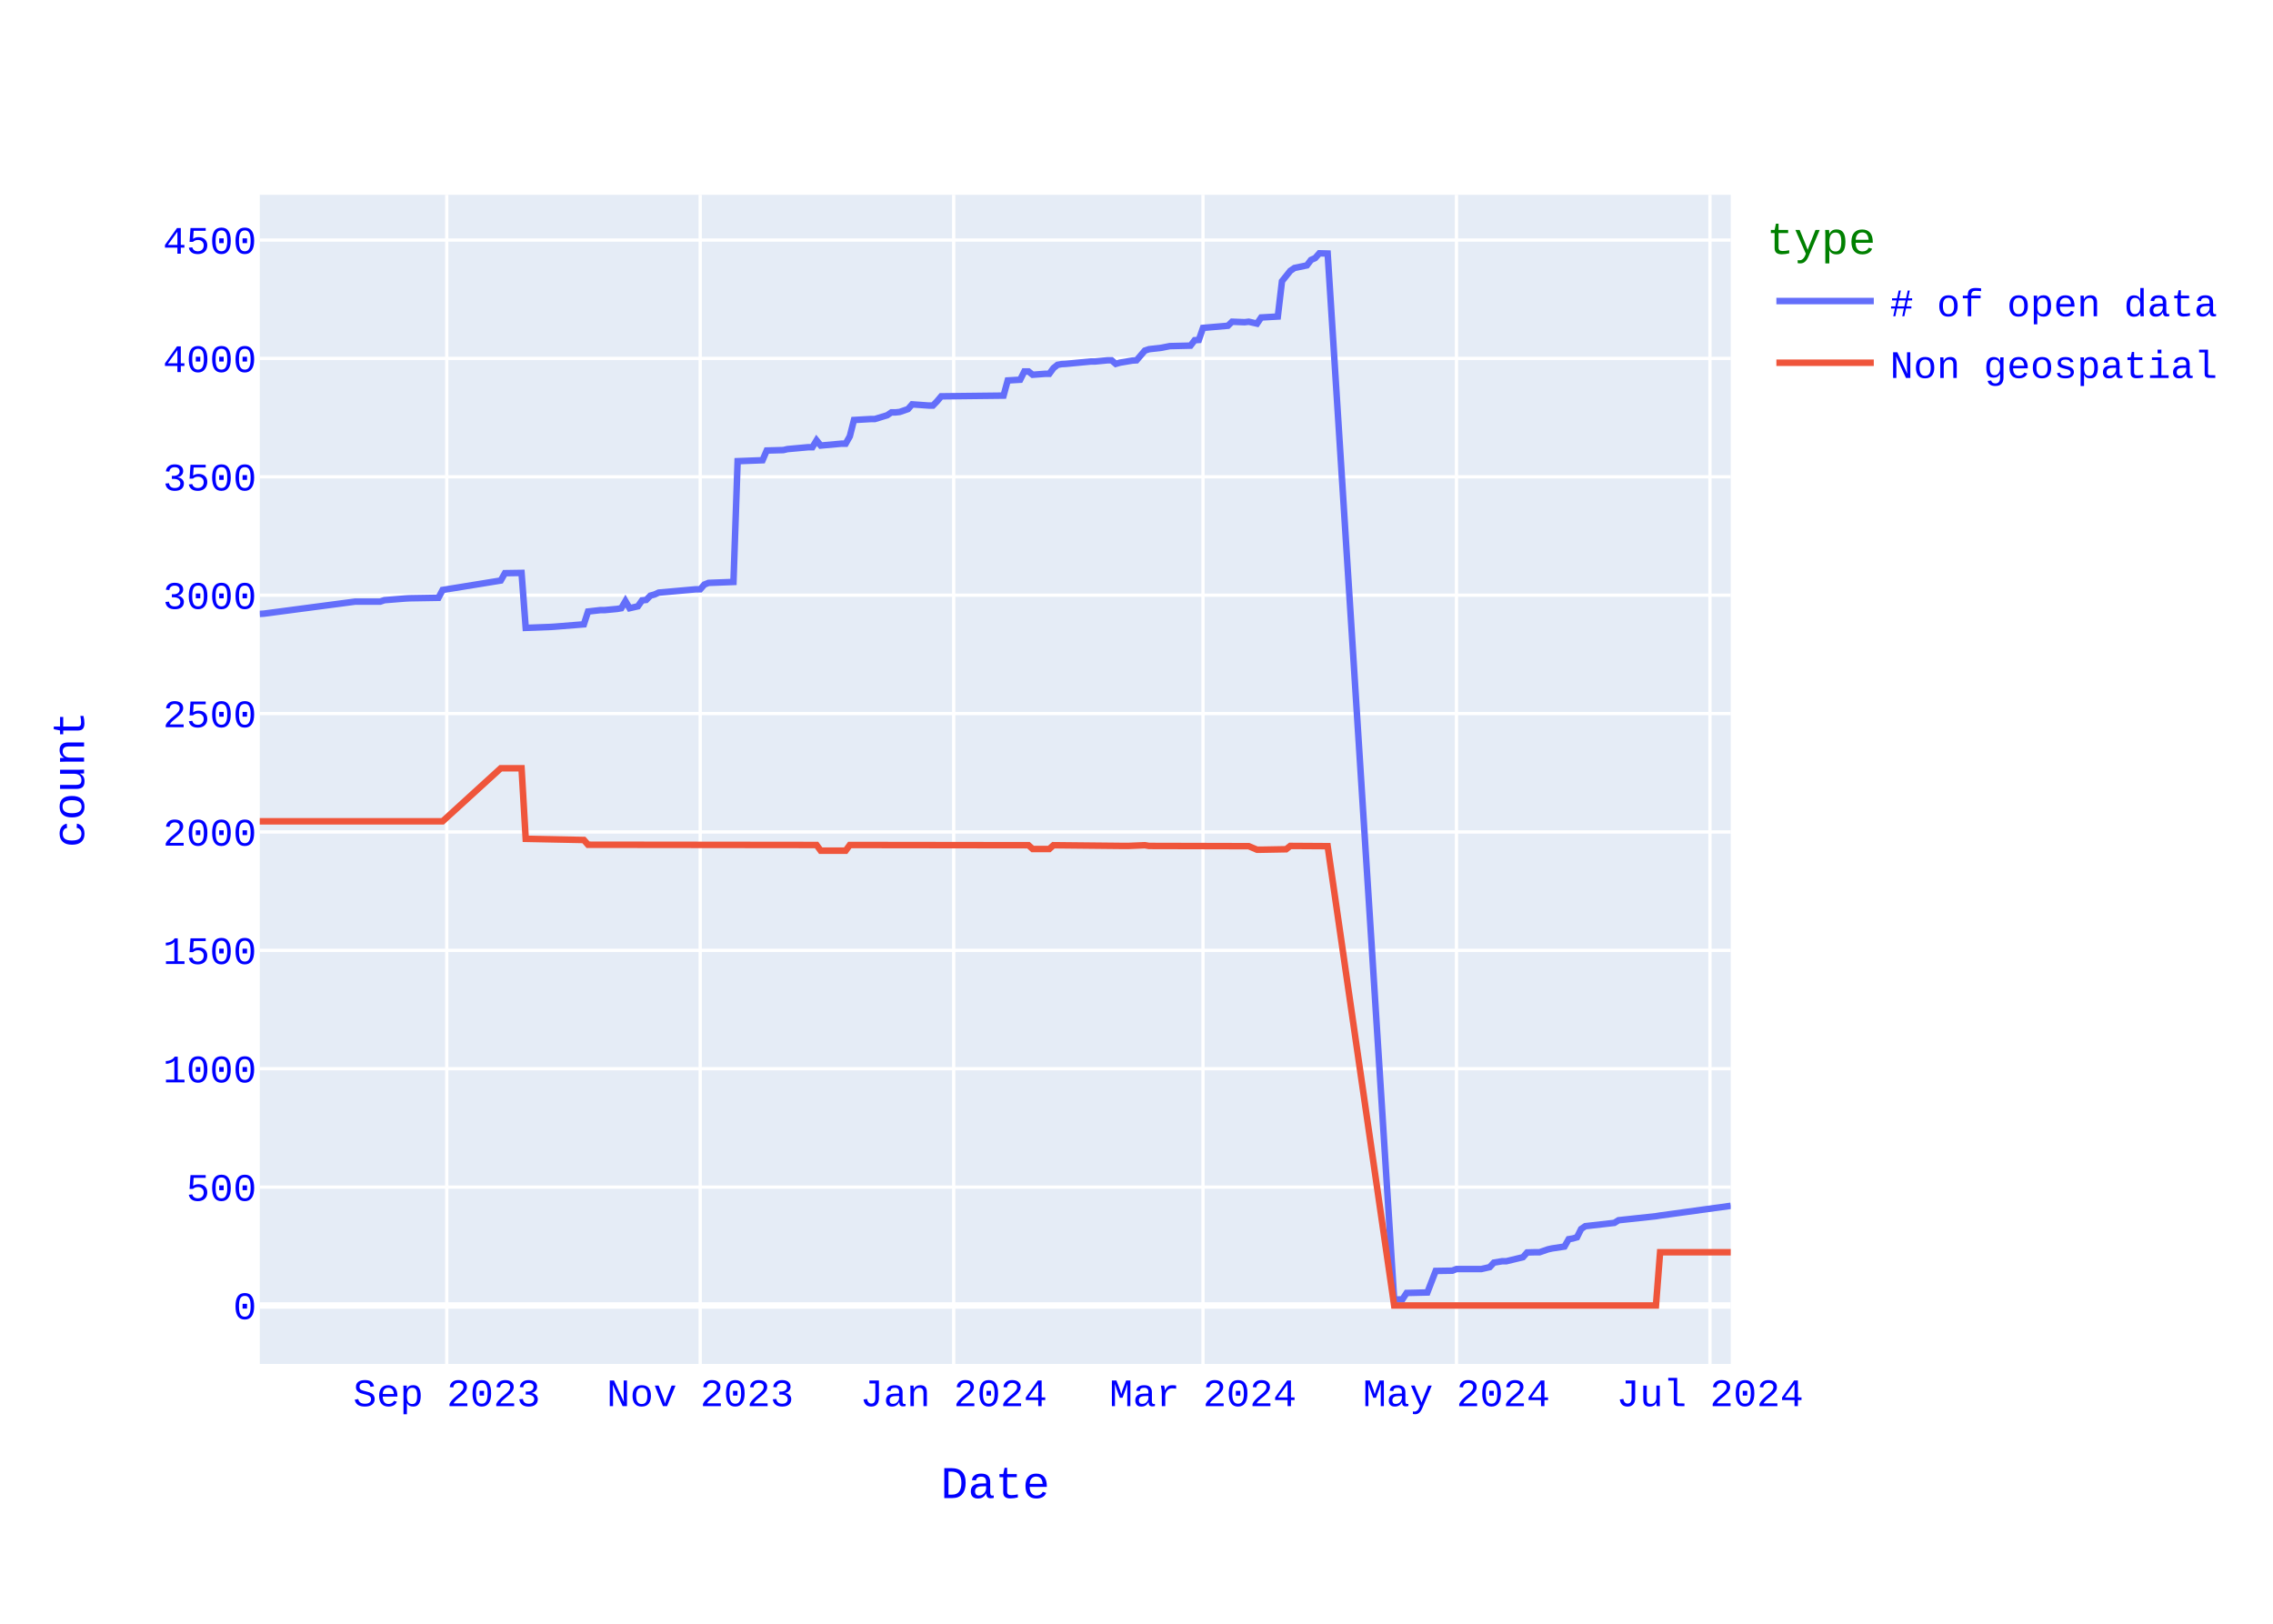
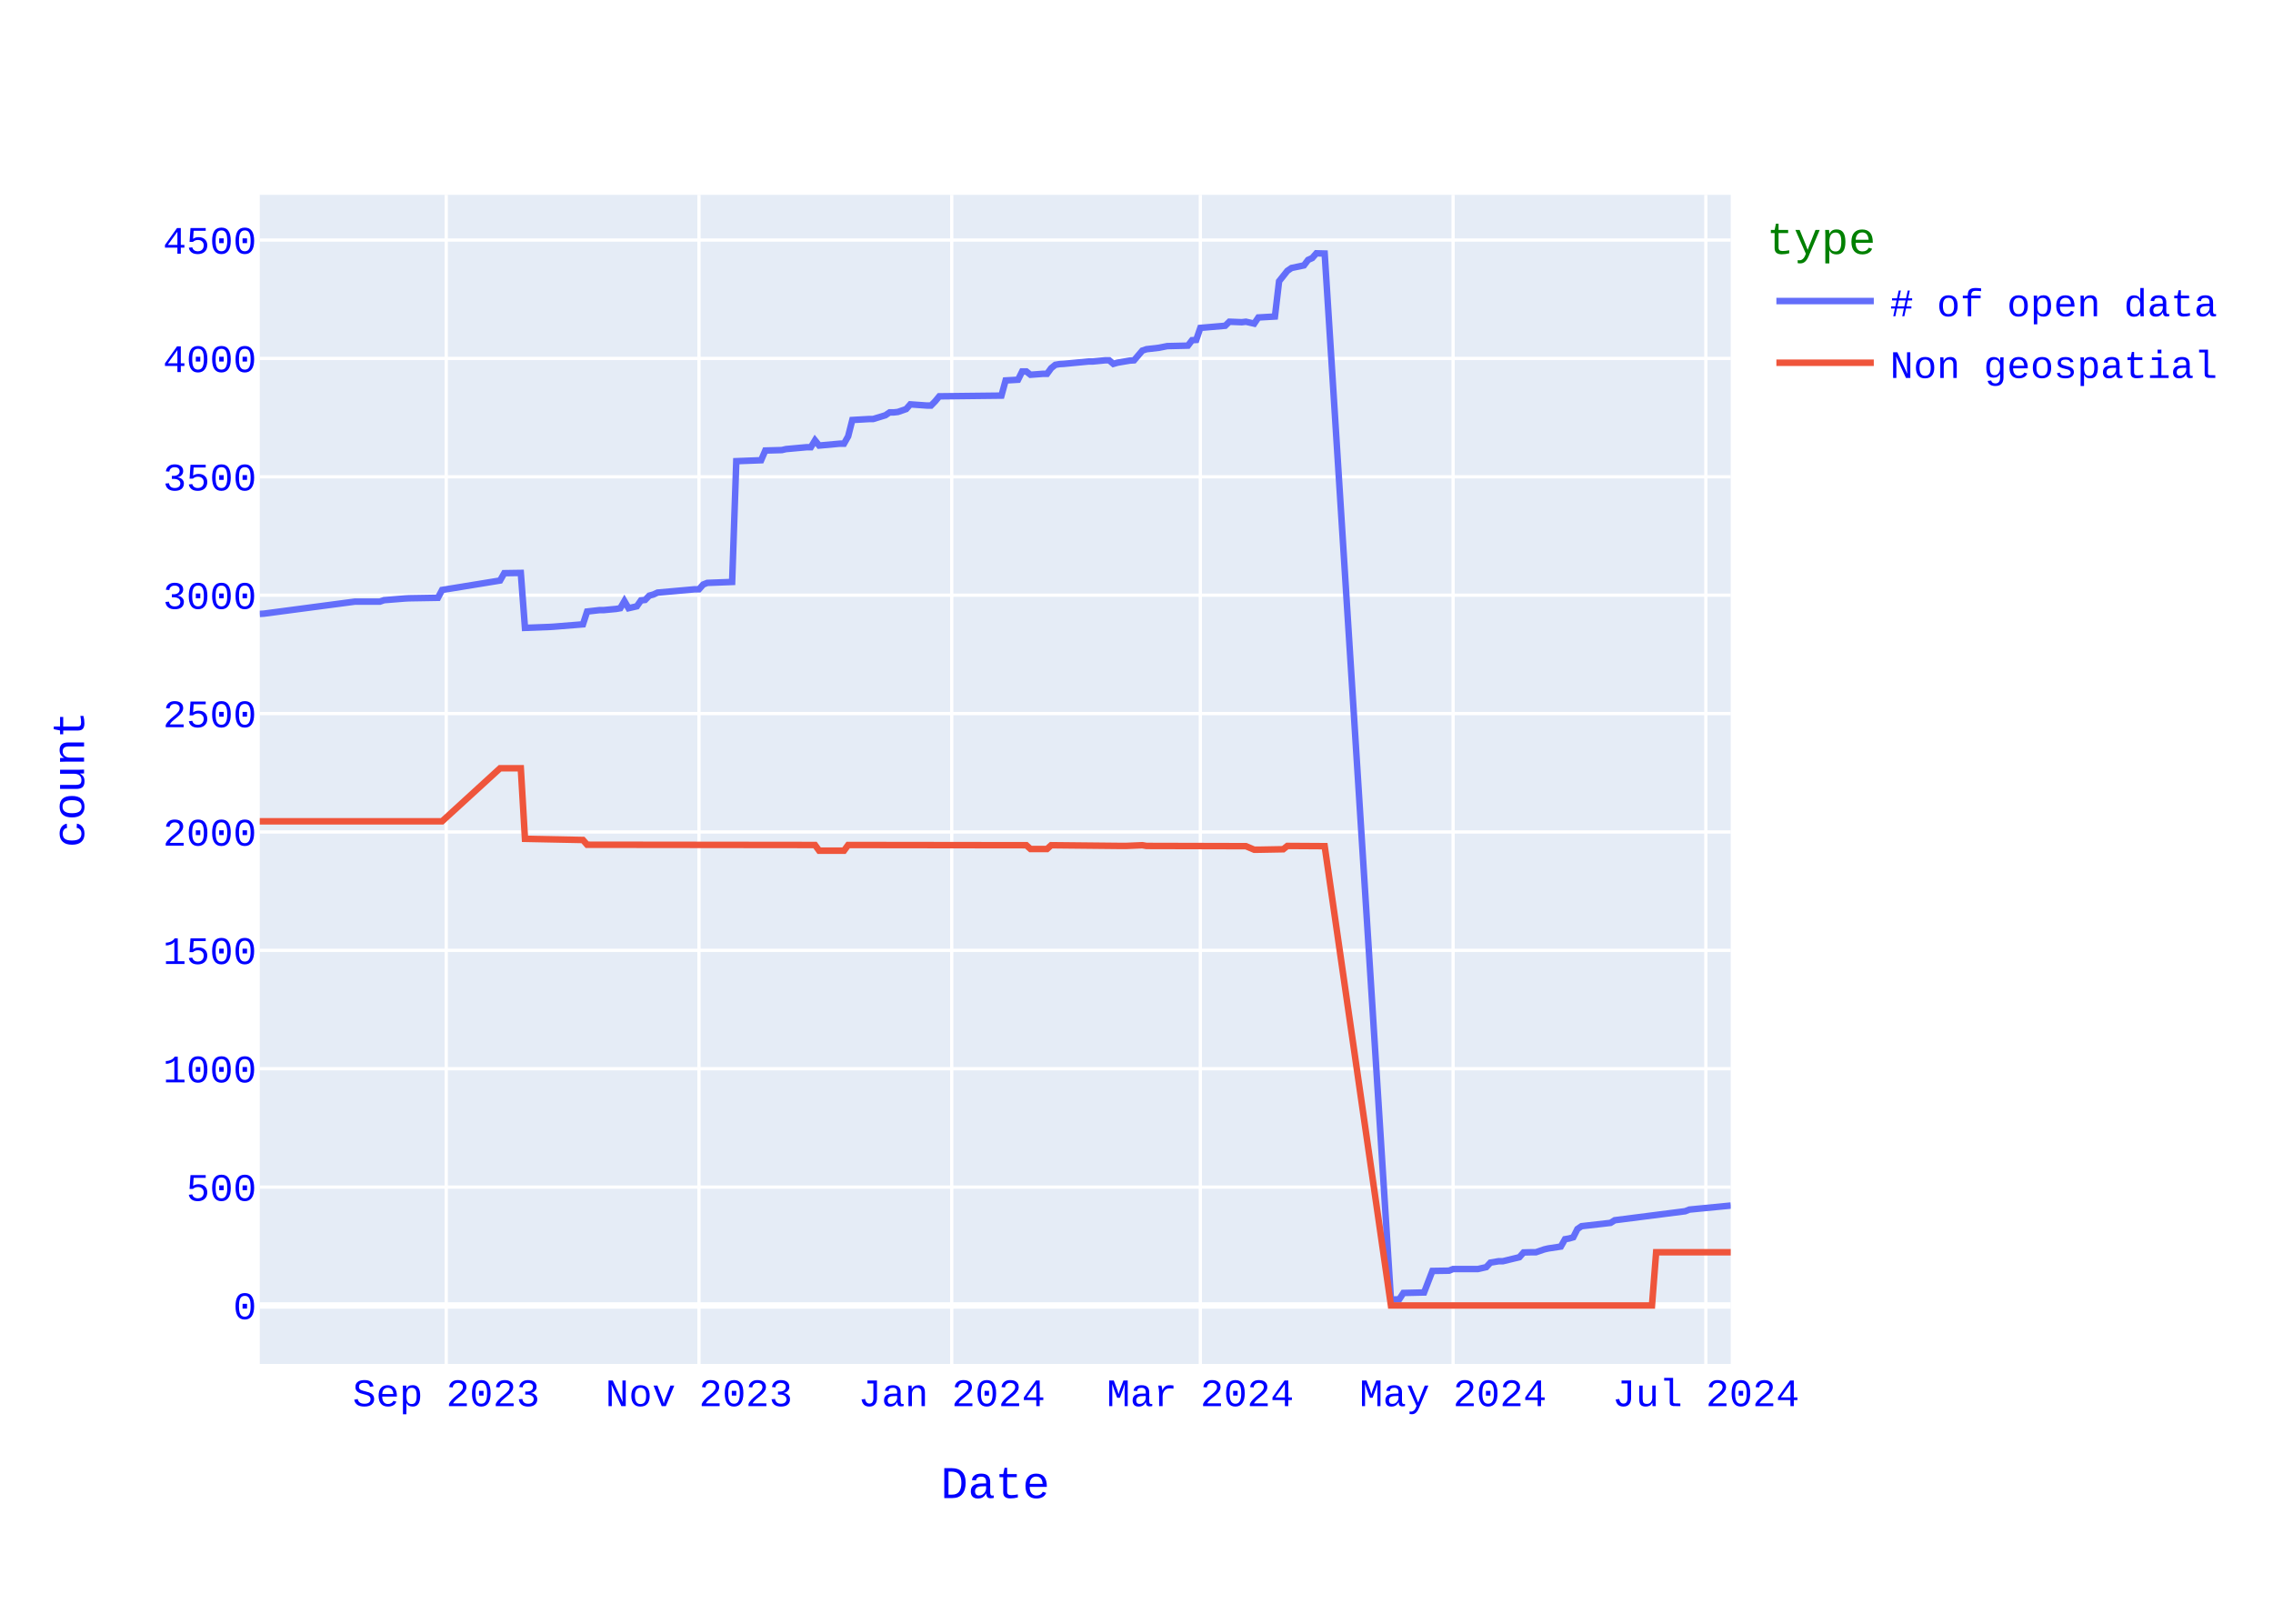
<svg xmlns="http://www.w3.org/2000/svg" class="main-svg" width="700" height="500" style="" viewBox="0 0 700 500">
  <rect x="0" y="0" width="700" height="500" style="fill: rgb(255, 255, 255); fill-opacity: 1;" />
-   <defs id="defs-fe9674">
+   <defs id="defs-d09c32">
    <g class="clips">
-       <clipPath id="clipfe9674xyplot" class="plotclip">
+       <clipPath id="clipd09c32xyplot" class="plotclip">
        <rect width="453" height="360" />
      </clipPath>
-       <clipPath class="axesclip" id="clipfe9674x">
+       <clipPath class="axesclip" id="clipd09c32x">
        <rect x="80" y="0" width="453" height="500" />
      </clipPath>
-       <clipPath class="axesclip" id="clipfe9674y">
+       <clipPath class="axesclip" id="clipd09c32y">
        <rect x="0" y="60" width="700" height="360" />
      </clipPath>
-       <clipPath class="axesclip" id="clipfe9674xy">
+       <clipPath class="axesclip" id="clipd09c32xy">
        <rect x="80" y="60" width="453" height="360" />
      </clipPath>
    </g>
    <g class="gradients" />
    <g class="patterns" />
  </defs>
  <g class="bglayer">
    <rect class="bg" x="80" y="60" width="453" height="360" style="fill: rgb(229, 236, 246); fill-opacity: 1; stroke-width: 0;" />
  </g>
  <g class="layer-below">
    <g class="imagelayer" />
    <g class="shapelayer" />
  </g>
  <g class="cartesianlayer">
    <g class="subplot xy">
      <g class="layer-subplot">
        <g class="shapelayer" />
        <g class="imagelayer" />
      </g>
      <g class="minor-gridlayer">
        <g class="x" />
        <g class="y" />
      </g>
      <g class="gridlayer">
        <g class="x">
-           <path class="xgrid crisp" transform="translate(137.58,0)" d="M0,60v360" style="stroke: rgb(255, 255, 255); stroke-opacity: 1; stroke-width: 1px;" />
-           <path class="xgrid crisp" transform="translate(215.64,0)" d="M0,60v360" style="stroke: rgb(255, 255, 255); stroke-opacity: 1; stroke-width: 1px;" />
-           <path class="xgrid crisp" transform="translate(293.7,0)" d="M0,60v360" style="stroke: rgb(255, 255, 255); stroke-opacity: 1; stroke-width: 1px;" />
-           <path class="xgrid crisp" transform="translate(370.48,0)" d="M0,60v360" style="stroke: rgb(255, 255, 255); stroke-opacity: 1; stroke-width: 1px;" />
-           <path class="xgrid crisp" transform="translate(448.54,0)" d="M0,60v360" style="stroke: rgb(255, 255, 255); stroke-opacity: 1; stroke-width: 1px;" />
-           <path class="xgrid crisp" transform="translate(526.6,0)" d="M0,60v360" style="stroke: rgb(255, 255, 255); stroke-opacity: 1; stroke-width: 1px;" />
+           <path class="xgrid crisp" transform="translate(137.42,0)" d="M0,60v360" style="stroke: rgb(255, 255, 255); stroke-opacity: 1; stroke-width: 1px;" />
+           <path class="xgrid crisp" transform="translate(215.26,0)" d="M0,60v360" style="stroke: rgb(255, 255, 255); stroke-opacity: 1; stroke-width: 1px;" />
+           <path class="xgrid crisp" transform="translate(293.1,0)" d="M0,60v360" style="stroke: rgb(255, 255, 255); stroke-opacity: 1; stroke-width: 1px;" />
+           <path class="xgrid crisp" transform="translate(369.66,0)" d="M0,60v360" style="stroke: rgb(255, 255, 255); stroke-opacity: 1; stroke-width: 1px;" />
+           <path class="xgrid crisp" transform="translate(447.5,0)" d="M0,60v360" style="stroke: rgb(255, 255, 255); stroke-opacity: 1; stroke-width: 1px;" />
+           <path class="xgrid crisp" transform="translate(525.34,0)" d="M0,60v360" style="stroke: rgb(255, 255, 255); stroke-opacity: 1; stroke-width: 1px;" />
        </g>
        <g class="y">
          <path class="ygrid crisp" transform="translate(0,365.55)" d="M80,0h453" style="stroke: rgb(255, 255, 255); stroke-opacity: 1; stroke-width: 1px;" />
          <path class="ygrid crisp" transform="translate(0,329.09)" d="M80,0h453" style="stroke: rgb(255, 255, 255); stroke-opacity: 1; stroke-width: 1px;" />
          <path class="ygrid crisp" transform="translate(0,292.64)" d="M80,0h453" style="stroke: rgb(255, 255, 255); stroke-opacity: 1; stroke-width: 1px;" />
          <path class="ygrid crisp" transform="translate(0,256.19)" d="M80,0h453" style="stroke: rgb(255, 255, 255); stroke-opacity: 1; stroke-width: 1px;" />
          <path class="ygrid crisp" transform="translate(0,219.73)" d="M80,0h453" style="stroke: rgb(255, 255, 255); stroke-opacity: 1; stroke-width: 1px;" />
          <path class="ygrid crisp" transform="translate(0,183.28)" d="M80,0h453" style="stroke: rgb(255, 255, 255); stroke-opacity: 1; stroke-width: 1px;" />
          <path class="ygrid crisp" transform="translate(0,146.82)" d="M80,0h453" style="stroke: rgb(255, 255, 255); stroke-opacity: 1; stroke-width: 1px;" />
          <path class="ygrid crisp" transform="translate(0,110.37)" d="M80,0h453" style="stroke: rgb(255, 255, 255); stroke-opacity: 1; stroke-width: 1px;" />
          <path class="ygrid crisp" transform="translate(0,73.92)" d="M80,0h453" style="stroke: rgb(255, 255, 255); stroke-opacity: 1; stroke-width: 1px;" />
        </g>
      </g>
      <g class="zerolinelayer">
        <path class="yzl zl crisp" transform="translate(0,402)" d="M80,0h453" style="stroke: rgb(255, 255, 255); stroke-opacity: 1; stroke-width: 2px;" />
      </g>
      <path class="xlines-below" />
      <path class="ylines-below" />
      <g class="overlines-below" />
      <g class="xaxislayer-below" />
      <g class="yaxislayer-below" />
      <g class="overaxes-below" />
-       <g class="plot" transform="translate(80,60)" clip-path="url(#clipfe9674xyplot)">
+       <g class="plot" transform="translate(80,60)" clip-path="url(#clipd09c32xyplot)">
        <g class="scatterlayer mlayer">
-           <g class="trace scatter tracedf5a69" style="stroke-miterlimit: 2; opacity: 1;">
+           <g class="trace scatter traceb9ceca" style="stroke-miterlimit: 2; opacity: 1;">
            <g class="fills" />
            <g class="errorbars" />
            <g class="lines">
-               <path class="js-line" d="M453,311.31L431.25,314.3L429.97,314.51L418.45,315.75L417.17,316.56L408.21,317.58L406.93,318.45L405.65,321L404.37,321.37L403.09,321.59L401.81,323.85L397.97,324.43L396.69,324.72L394.14,325.6L392.86,325.6L390.3,325.67L389.02,327.13L383.9,328.37L382.62,328.37L380.06,328.8L378.78,330.19L376.22,330.77L374.94,330.77L368.54,330.77L367.26,331.28L362.14,331.36L359.58,337.99L353.19,338.14L351.91,340.1L349.35,340.18L328.87,18.07L326.31,18L325.03,19.46L323.75,20.04L322.47,21.72L318.64,22.52L317.36,23.4L314.8,26.6L313.52,37.47L308.4,37.76L307.12,39.65L304.56,39.07L303.28,39.22L299.44,39.07L298.16,40.31L290.48,40.97L289.2,44.68L287.92,44.76L286.64,46.43L280.25,46.58L277.69,47.09L273.85,47.53L272.57,47.96L270.01,50.95L268.73,51.03L264.89,51.68L263.61,52.05L262.33,50.95L261.05,50.95L257.21,51.32L255.93,51.32L248.25,52.05L246.97,52.12L245.69,52.34L244.42,53.36L243.14,55.11L241.86,55.11L238.02,55.4L236.74,54.38L235.46,54.38L234.18,56.93L230.34,57.15L229.06,61.82L209.86,62.04L208.58,63.57L207.31,64.88L206.03,64.88L200.91,64.51L199.63,65.97L197.07,66.85L195.79,66.99L194.51,66.99L193.23,67.87L189.39,69.04L188.11,69.04L182.99,69.33L181.71,74.36L180.43,76.62L179.15,76.62L172.75,77.2L171.47,75.6L170.19,77.71L168.92,77.71L162.52,78.29L161.24,78.59L156.12,78.73L154.84,81.72L147.16,82.01L145.88,119.2L138.2,119.49L136.92,120L135.64,121.46L134.36,121.46L122.85,122.48L121.57,123.06L120.29,123.42L119.01,124.74L117.73,124.88L116.45,126.7L113.89,127.29L112.61,125.1L111.33,127.29L110.05,127.51L106.21,127.87L104.93,127.87L101.09,128.31L99.81,132.25L90.86,132.97L89.58,133.05L81.9,133.34L80.62,116.42L75.5,116.5L74.22,118.76L56.31,121.67L55.03,124.08L46.07,124.23L44.79,124.3L38.39,124.81L37.11,125.25L29.43,125.25L1.28,128.96L0,129.04" style="vector-effect: none; fill: none; stroke: rgb(99, 110, 250); stroke-opacity: 1; stroke-width: 2px; opacity: 1;" />
+               <path class="js-line" d="M453,311.23L440.24,312.47L438.96,312.98L417.27,315.75L415.99,316.56L407.06,317.58L405.79,318.45L404.51,321L403.23,321.37L401.96,321.59L400.68,323.85L396.85,324.43L395.58,324.72L393.03,325.6L391.75,325.6L389.2,325.67L387.92,327.13L382.82,328.37L381.54,328.37L378.99,328.8L377.71,330.19L375.16,330.77L373.88,330.77L367.5,330.77L366.23,331.28L361.12,331.36L358.57,337.99L352.19,338.14L350.92,340.1L348.36,340.18L327.95,18.07L325.39,18L324.12,19.46L322.84,20.04L321.57,21.72L317.74,22.52L316.46,23.4L313.91,26.6L312.63,37.47L307.53,37.76L306.25,39.65L303.7,39.07L302.43,39.22L298.6,39.07L297.32,40.31L289.66,40.97L288.39,44.68L287.11,44.76L285.84,46.43L279.46,46.58L276.9,47.09L273.08,47.53L271.8,47.96L269.25,50.95L267.97,51.03L264.14,51.68L262.87,52.05L261.59,50.95L260.32,50.95L256.49,51.32L255.21,51.32L247.55,52.05L246.28,52.12L245,52.34L243.73,53.36L242.45,55.11L241.17,55.11L237.35,55.4L236.07,54.38L234.79,54.38L233.52,56.93L229.69,57.15L228.41,61.82L209.27,62.04L208,63.57L206.72,64.88L205.45,64.88L200.34,64.51L199.06,65.97L196.51,66.85L195.24,66.99L193.96,66.99L192.68,67.87L188.86,69.04L187.58,69.04L182.48,69.33L181.2,74.36L179.92,76.62L178.65,76.62L172.27,77.2L170.99,75.6L169.72,77.71L168.44,77.71L162.06,78.29L160.78,78.59L155.68,78.73L154.4,81.72L146.75,82.01L145.47,119.2L137.81,119.49L136.54,120L135.26,121.46L133.99,121.46L122.5,122.48L121.23,123.06L119.95,123.42L118.67,124.74L117.4,124.88L116.12,126.7L113.57,127.29L112.29,125.1L111.02,127.29L109.74,127.51L105.91,127.87L104.64,127.87L100.81,128.31L99.53,132.25L90.6,132.97L89.32,133.05L81.67,133.34L80.39,116.42L75.29,116.5L74.01,118.76L56.15,121.67L54.87,124.08L45.94,124.23L44.66,124.3L38.28,124.81L37.01,125.25L29.35,125.25L1.28,128.96L0,129.04" style="vector-effect: none; fill: none; stroke: rgb(99, 110, 250); stroke-opacity: 1; stroke-width: 2px; opacity: 1;" />
            </g>
            <g class="points" />
            <g class="text" />
          </g>
-           <g class="trace scatter tracec1cd67" style="stroke-miterlimit: 2; opacity: 1;">
+           <g class="trace scatter trace551282" style="stroke-miterlimit: 2; opacity: 1;">
            <g class="fills" />
            <g class="errorbars" />
            <g class="lines">
-               <path class="js-line" d="M453,325.6L431.25,325.6L429.97,342L349.35,342L328.87,200.56L317.36,200.49L316.08,201.51L308.4,201.65L307.12,201.65L304.56,200.56L303.28,200.56L273.85,200.49L272.57,200.27L267.45,200.49L266.17,200.49L244.42,200.27L243.14,201.43L238.02,201.43L236.74,200.27L181.71,200.2L180.43,201.95L172.75,201.95L171.47,200.2L101.09,200.12L99.81,198.66L81.9,198.3L80.62,176.57L74.22,176.57L56.31,192.9L0,192.9" style="vector-effect: none; fill: none; stroke: rgb(239, 85, 59); stroke-opacity: 1; stroke-width: 2px; opacity: 1;" />
+               <path class="js-line" d="M453,325.6L430.03,325.6L428.75,342L348.36,342L327.95,200.56L316.46,200.49L315.19,201.51L307.53,201.65L306.25,201.65L303.7,200.56L302.43,200.56L273.08,200.49L271.8,200.27L266.7,200.49L265.42,200.49L243.73,200.27L242.45,201.43L237.35,201.43L236.07,200.27L181.2,200.2L179.92,201.95L172.27,201.95L170.99,200.2L100.81,200.12L99.53,198.66L81.67,198.3L80.39,176.57L74.01,176.57L56.15,192.9L0,192.9" style="vector-effect: none; fill: none; stroke: rgb(239, 85, 59); stroke-opacity: 1; stroke-width: 2px; opacity: 1;" />
            </g>
            <g class="points" />
            <g class="text" />
          </g>
        </g>
      </g>
      <g class="overplot" />
      <path class="xlines-above crisp" d="M0,0" style="fill: none;" />
      <path class="ylines-above crisp" d="M0,0" style="fill: none;" />
      <g class="overlines-above" />
      <g class="xaxislayer-above">
        <g class="xtick">
-           <text text-anchor="middle" x="0" y="433" transform="translate(137.58,0)" style="font-family: 'Courier New'; font-size: 12px; fill: rgb(0, 0, 255); fill-opacity: 1; white-space: pre; opacity: 1;">Sep 2023</text>
-         </g>
-         <g class="xtick">
-           <text text-anchor="middle" x="0" y="433" style="font-family: 'Courier New'; font-size: 12px; fill: rgb(0, 0, 255); fill-opacity: 1; white-space: pre; opacity: 1;" transform="translate(215.64,0)">Nov 2023</text>
-         </g>
-         <g class="xtick">
-           <text text-anchor="middle" x="0" y="433" style="font-family: 'Courier New'; font-size: 12px; fill: rgb(0, 0, 255); fill-opacity: 1; white-space: pre; opacity: 1;" transform="translate(293.7,0)">Jan 2024</text>
-         </g>
-         <g class="xtick">
-           <text text-anchor="middle" x="0" y="433" style="font-family: 'Courier New'; font-size: 12px; fill: rgb(0, 0, 255); fill-opacity: 1; white-space: pre; opacity: 1;" transform="translate(370.48,0)">Mar 2024</text>
-         </g>
-         <g class="xtick">
-           <text text-anchor="middle" x="0" y="433" style="font-family: 'Courier New'; font-size: 12px; fill: rgb(0, 0, 255); fill-opacity: 1; white-space: pre; opacity: 1;" transform="translate(448.54,0)">May 2024</text>
-         </g>
-         <g class="xtick">
-           <text text-anchor="middle" x="0" y="433" style="font-family: 'Courier New'; font-size: 12px; fill: rgb(0, 0, 255); fill-opacity: 1; white-space: pre; opacity: 1;" transform="translate(526.6,0)">Jul 2024</text>
+           <text text-anchor="middle" x="0" y="433" transform="translate(137.42,0)" style="font-family: 'Courier New'; font-size: 12px; fill: rgb(0, 0, 255); fill-opacity: 1; white-space: pre; opacity: 1;">Sep 2023</text>
+         </g>
+         <g class="xtick">
+           <text text-anchor="middle" x="0" y="433" style="font-family: 'Courier New'; font-size: 12px; fill: rgb(0, 0, 255); fill-opacity: 1; white-space: pre; opacity: 1;" transform="translate(215.26,0)">Nov 2023</text>
+         </g>
+         <g class="xtick">
+           <text text-anchor="middle" x="0" y="433" style="font-family: 'Courier New'; font-size: 12px; fill: rgb(0, 0, 255); fill-opacity: 1; white-space: pre; opacity: 1;" transform="translate(293.1,0)">Jan 2024</text>
+         </g>
+         <g class="xtick">
+           <text text-anchor="middle" x="0" y="433" style="font-family: 'Courier New'; font-size: 12px; fill: rgb(0, 0, 255); fill-opacity: 1; white-space: pre; opacity: 1;" transform="translate(369.66,0)">Mar 2024</text>
+         </g>
+         <g class="xtick">
+           <text text-anchor="middle" x="0" y="433" style="font-family: 'Courier New'; font-size: 12px; fill: rgb(0, 0, 255); fill-opacity: 1; white-space: pre; opacity: 1;" transform="translate(447.5,0)">May 2024</text>
+         </g>
+         <g class="xtick">
+           <text text-anchor="middle" x="0" y="433" style="font-family: 'Courier New'; font-size: 12px; fill: rgb(0, 0, 255); fill-opacity: 1; white-space: pre; opacity: 1;" transform="translate(525.34,0)">Jul 2024</text>
        </g>
      </g>
      <g class="yaxislayer-above">
        <g class="ytick">
          <text text-anchor="end" x="79" y="4.2" transform="translate(0,402)" style="font-family: 'Courier New'; font-size: 12px; fill: rgb(0, 0, 255); fill-opacity: 1; white-space: pre; opacity: 1;">0</text>
        </g>
        <g class="ytick">
          <text text-anchor="end" x="79" y="4.2" style="font-family: 'Courier New'; font-size: 12px; fill: rgb(0, 0, 255); fill-opacity: 1; white-space: pre; opacity: 1;" transform="translate(0,365.55)">500</text>
        </g>
        <g class="ytick">
          <text text-anchor="end" x="79" y="4.2" style="font-family: 'Courier New'; font-size: 12px; fill: rgb(0, 0, 255); fill-opacity: 1; white-space: pre; opacity: 1;" transform="translate(0,329.09)">1000</text>
        </g>
        <g class="ytick">
          <text text-anchor="end" x="79" y="4.2" style="font-family: 'Courier New'; font-size: 12px; fill: rgb(0, 0, 255); fill-opacity: 1; white-space: pre; opacity: 1;" transform="translate(0,292.64)">1500</text>
        </g>
        <g class="ytick">
          <text text-anchor="end" x="79" y="4.2" style="font-family: 'Courier New'; font-size: 12px; fill: rgb(0, 0, 255); fill-opacity: 1; white-space: pre; opacity: 1;" transform="translate(0,256.19)">2000</text>
        </g>
        <g class="ytick">
          <text text-anchor="end" x="79" y="4.2" style="font-family: 'Courier New'; font-size: 12px; fill: rgb(0, 0, 255); fill-opacity: 1; white-space: pre; opacity: 1;" transform="translate(0,219.73)">2500</text>
        </g>
        <g class="ytick">
          <text text-anchor="end" x="79" y="4.2" style="font-family: 'Courier New'; font-size: 12px; fill: rgb(0, 0, 255); fill-opacity: 1; white-space: pre; opacity: 1;" transform="translate(0,183.28)">3000</text>
        </g>
        <g class="ytick">
          <text text-anchor="end" x="79" y="4.2" style="font-family: 'Courier New'; font-size: 12px; fill: rgb(0, 0, 255); fill-opacity: 1; white-space: pre; opacity: 1;" transform="translate(0,146.82)">3500</text>
        </g>
        <g class="ytick">
          <text text-anchor="end" x="79" y="4.2" style="font-family: 'Courier New'; font-size: 12px; fill: rgb(0, 0, 255); fill-opacity: 1; white-space: pre; opacity: 1;" transform="translate(0,110.37)">4000</text>
        </g>
        <g class="ytick">
          <text text-anchor="end" x="79" y="4.2" style="font-family: 'Courier New'; font-size: 12px; fill: rgb(0, 0, 255); fill-opacity: 1; white-space: pre; opacity: 1;" transform="translate(0,73.92)">4500</text>
        </g>
      </g>
      <g class="overaxes-above" />
    </g>
  </g>
  <g class="polarlayer" />
  <g class="smithlayer" />
  <g class="ternarylayer" />
  <g class="geolayer" />
  <g class="funnelarealayer" />
  <g class="pielayer" />
  <g class="iciclelayer" />
  <g class="treemaplayer" />
  <g class="sunburstlayer" />
  <g class="glimages" />
-   <defs id="topdefs-fe9674">
+   <defs id="topdefs-d09c32">
    <g class="clips" />
-     <clipPath id="legendfe9674">
+     <clipPath id="legendd09c32">
      <rect width="146" height="67" x="0" y="0" />
    </clipPath>
  </defs>
  <g class="layer-above">
    <g class="imagelayer" />
    <g class="shapelayer" />
  </g>
  <g class="infolayer">
    <g class="legend" pointer-events="all" transform="translate(542.06,60)">
      <rect class="bg" shape-rendering="crispEdges" style="stroke: rgb(68, 68, 68); stroke-opacity: 1; fill: rgb(255, 255, 255); fill-opacity: 1; stroke-width: 0px;" width="146" height="67" x="0" y="0" />
-       <g class="scrollbox" transform="" clip-path="url(#legendfe9674)">
+       <g class="scrollbox" transform="" clip-path="url(#legendd09c32)">
        <text class="legendtitletext" text-anchor="start" x="2" y="18.2" style="font-family: 'Courier New'; font-size: 14px; fill: rgb(0, 128, 0); fill-opacity: 1; white-space: pre;">type</text>
        <g class="groups" transform="">
          <g class="traces" transform="translate(0,32.7)" style="opacity: 1;">
            <text class="legendtext" text-anchor="start" x="40" y="4.68" style="font-family: 'Courier New'; font-size: 12px; fill: rgb(0, 0, 255); fill-opacity: 1; white-space: pre;"># of open data</text>
            <g class="layers" style="opacity: 1;">
              <g class="legendfill" />
              <g class="legendlines">
                <path class="js-line" d="M5,0h30" style="fill: none; stroke: rgb(99, 110, 250); stroke-opacity: 1; stroke-width: 2px;" />
              </g>
              <g class="legendsymbols">
                <g class="legendpoints" />
              </g>
            </g>
            <rect class="legendtoggle" x="0" y="-9.5" width="140.828" height="19" style="fill: rgb(0, 0, 0); fill-opacity: 0;" />
          </g>
        </g>
        <g class="groups" transform="">
          <g class="traces" transform="translate(0,51.7)" style="opacity: 1;">
            <text class="legendtext" text-anchor="start" x="40" y="4.68" style="font-family: 'Courier New'; font-size: 12px; fill: rgb(0, 0, 255); fill-opacity: 1; white-space: pre;">Non geospatial</text>
            <g class="layers" style="opacity: 1;">
              <g class="legendfill" />
              <g class="legendlines">
                <path class="js-line" d="M5,0h30" style="fill: none; stroke: rgb(239, 85, 59); stroke-opacity: 1; stroke-width: 2px;" />
              </g>
              <g class="legendsymbols">
                <g class="legendpoints" />
              </g>
            </g>
            <rect class="legendtoggle" x="0" y="-9.5" width="140.828" height="19" style="fill: rgb(0, 0, 0); fill-opacity: 0;" />
          </g>
        </g>
      </g>
      <rect class="scrollbar" rx="20" ry="3" width="0" height="0" style="fill: rgb(128, 139, 164); fill-opacity: 1;" x="0" y="0" />
    </g>
    <g class="g-gtitle" />
    <g class="g-xtitle">
      <text class="xtitle" x="306.5" y="461.3" text-anchor="middle" style="font-family: 'Courier New'; font-size: 14px; fill: rgb(0, 0, 255); opacity: 1; font-weight: normal; white-space: pre;">Date</text>
    </g>
    <g class="g-ytitle">
      <text class="ytitle" transform="rotate(-90,25.8875,240)" x="25.888" y="240" text-anchor="middle" style="font-family: 'Courier New'; font-size: 14px; fill: rgb(0, 0, 255); opacity: 1; font-weight: normal; white-space: pre;">count</text>
    </g>
  </g>
</svg>
